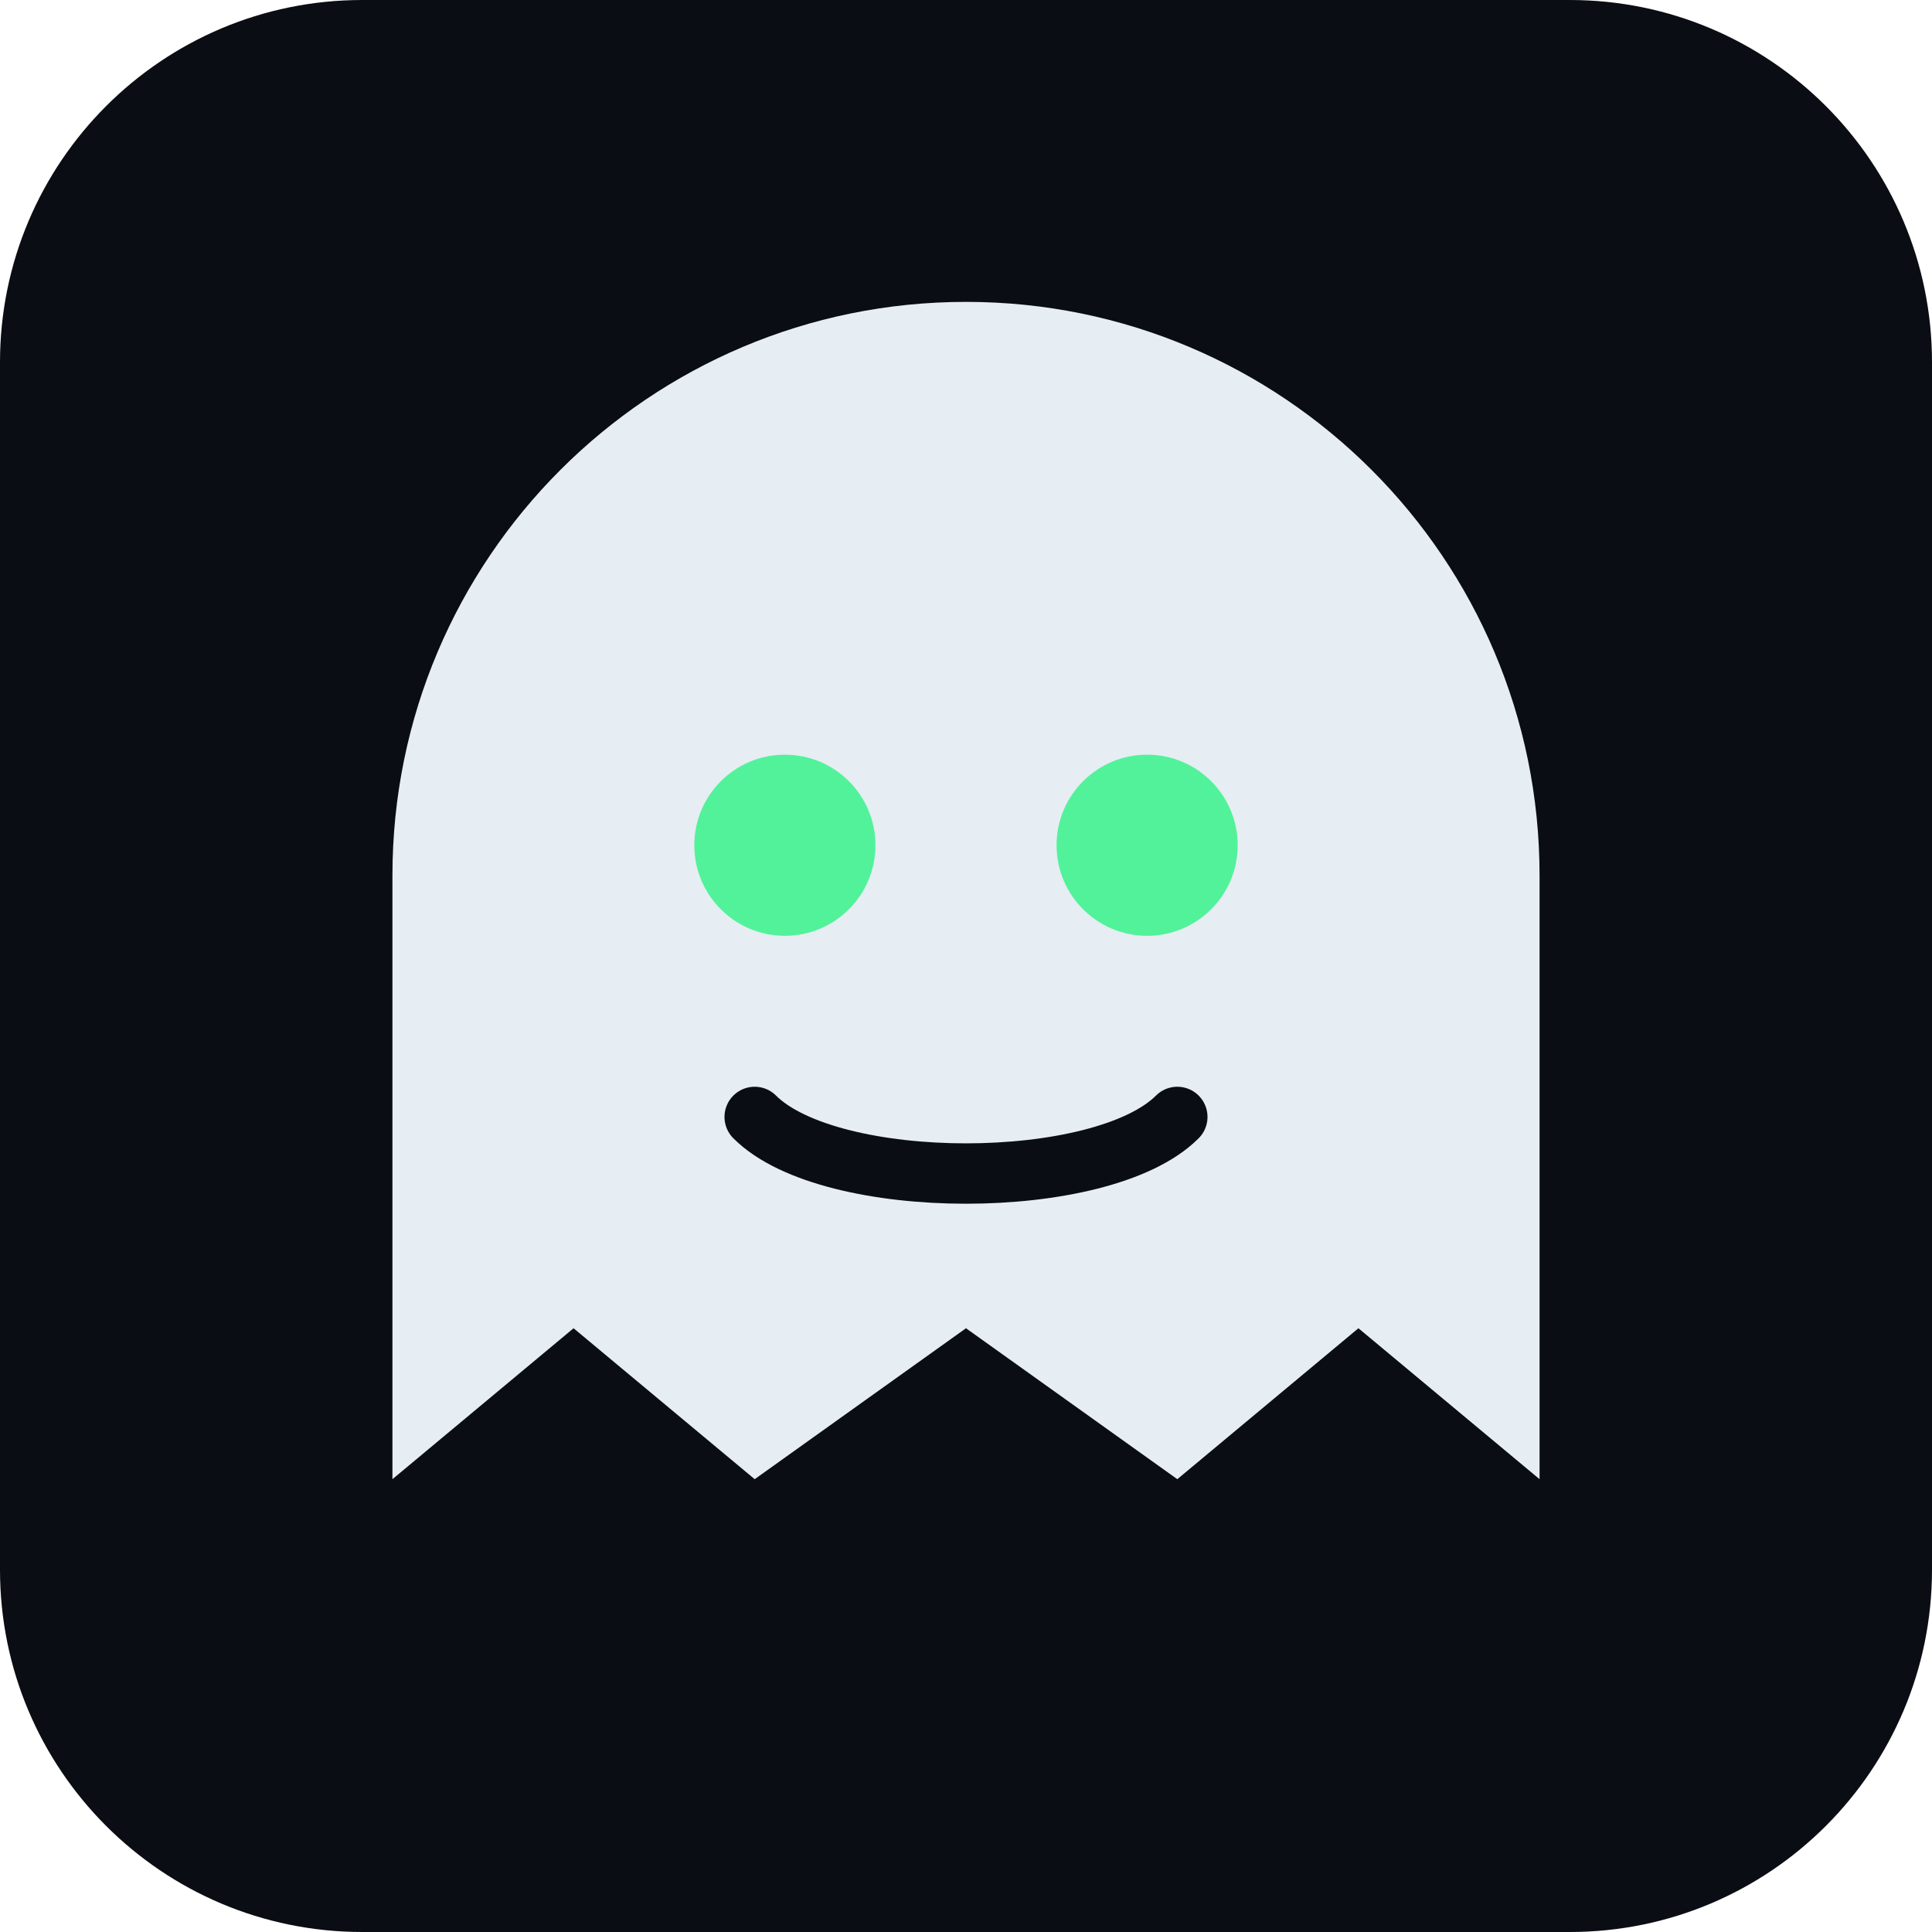
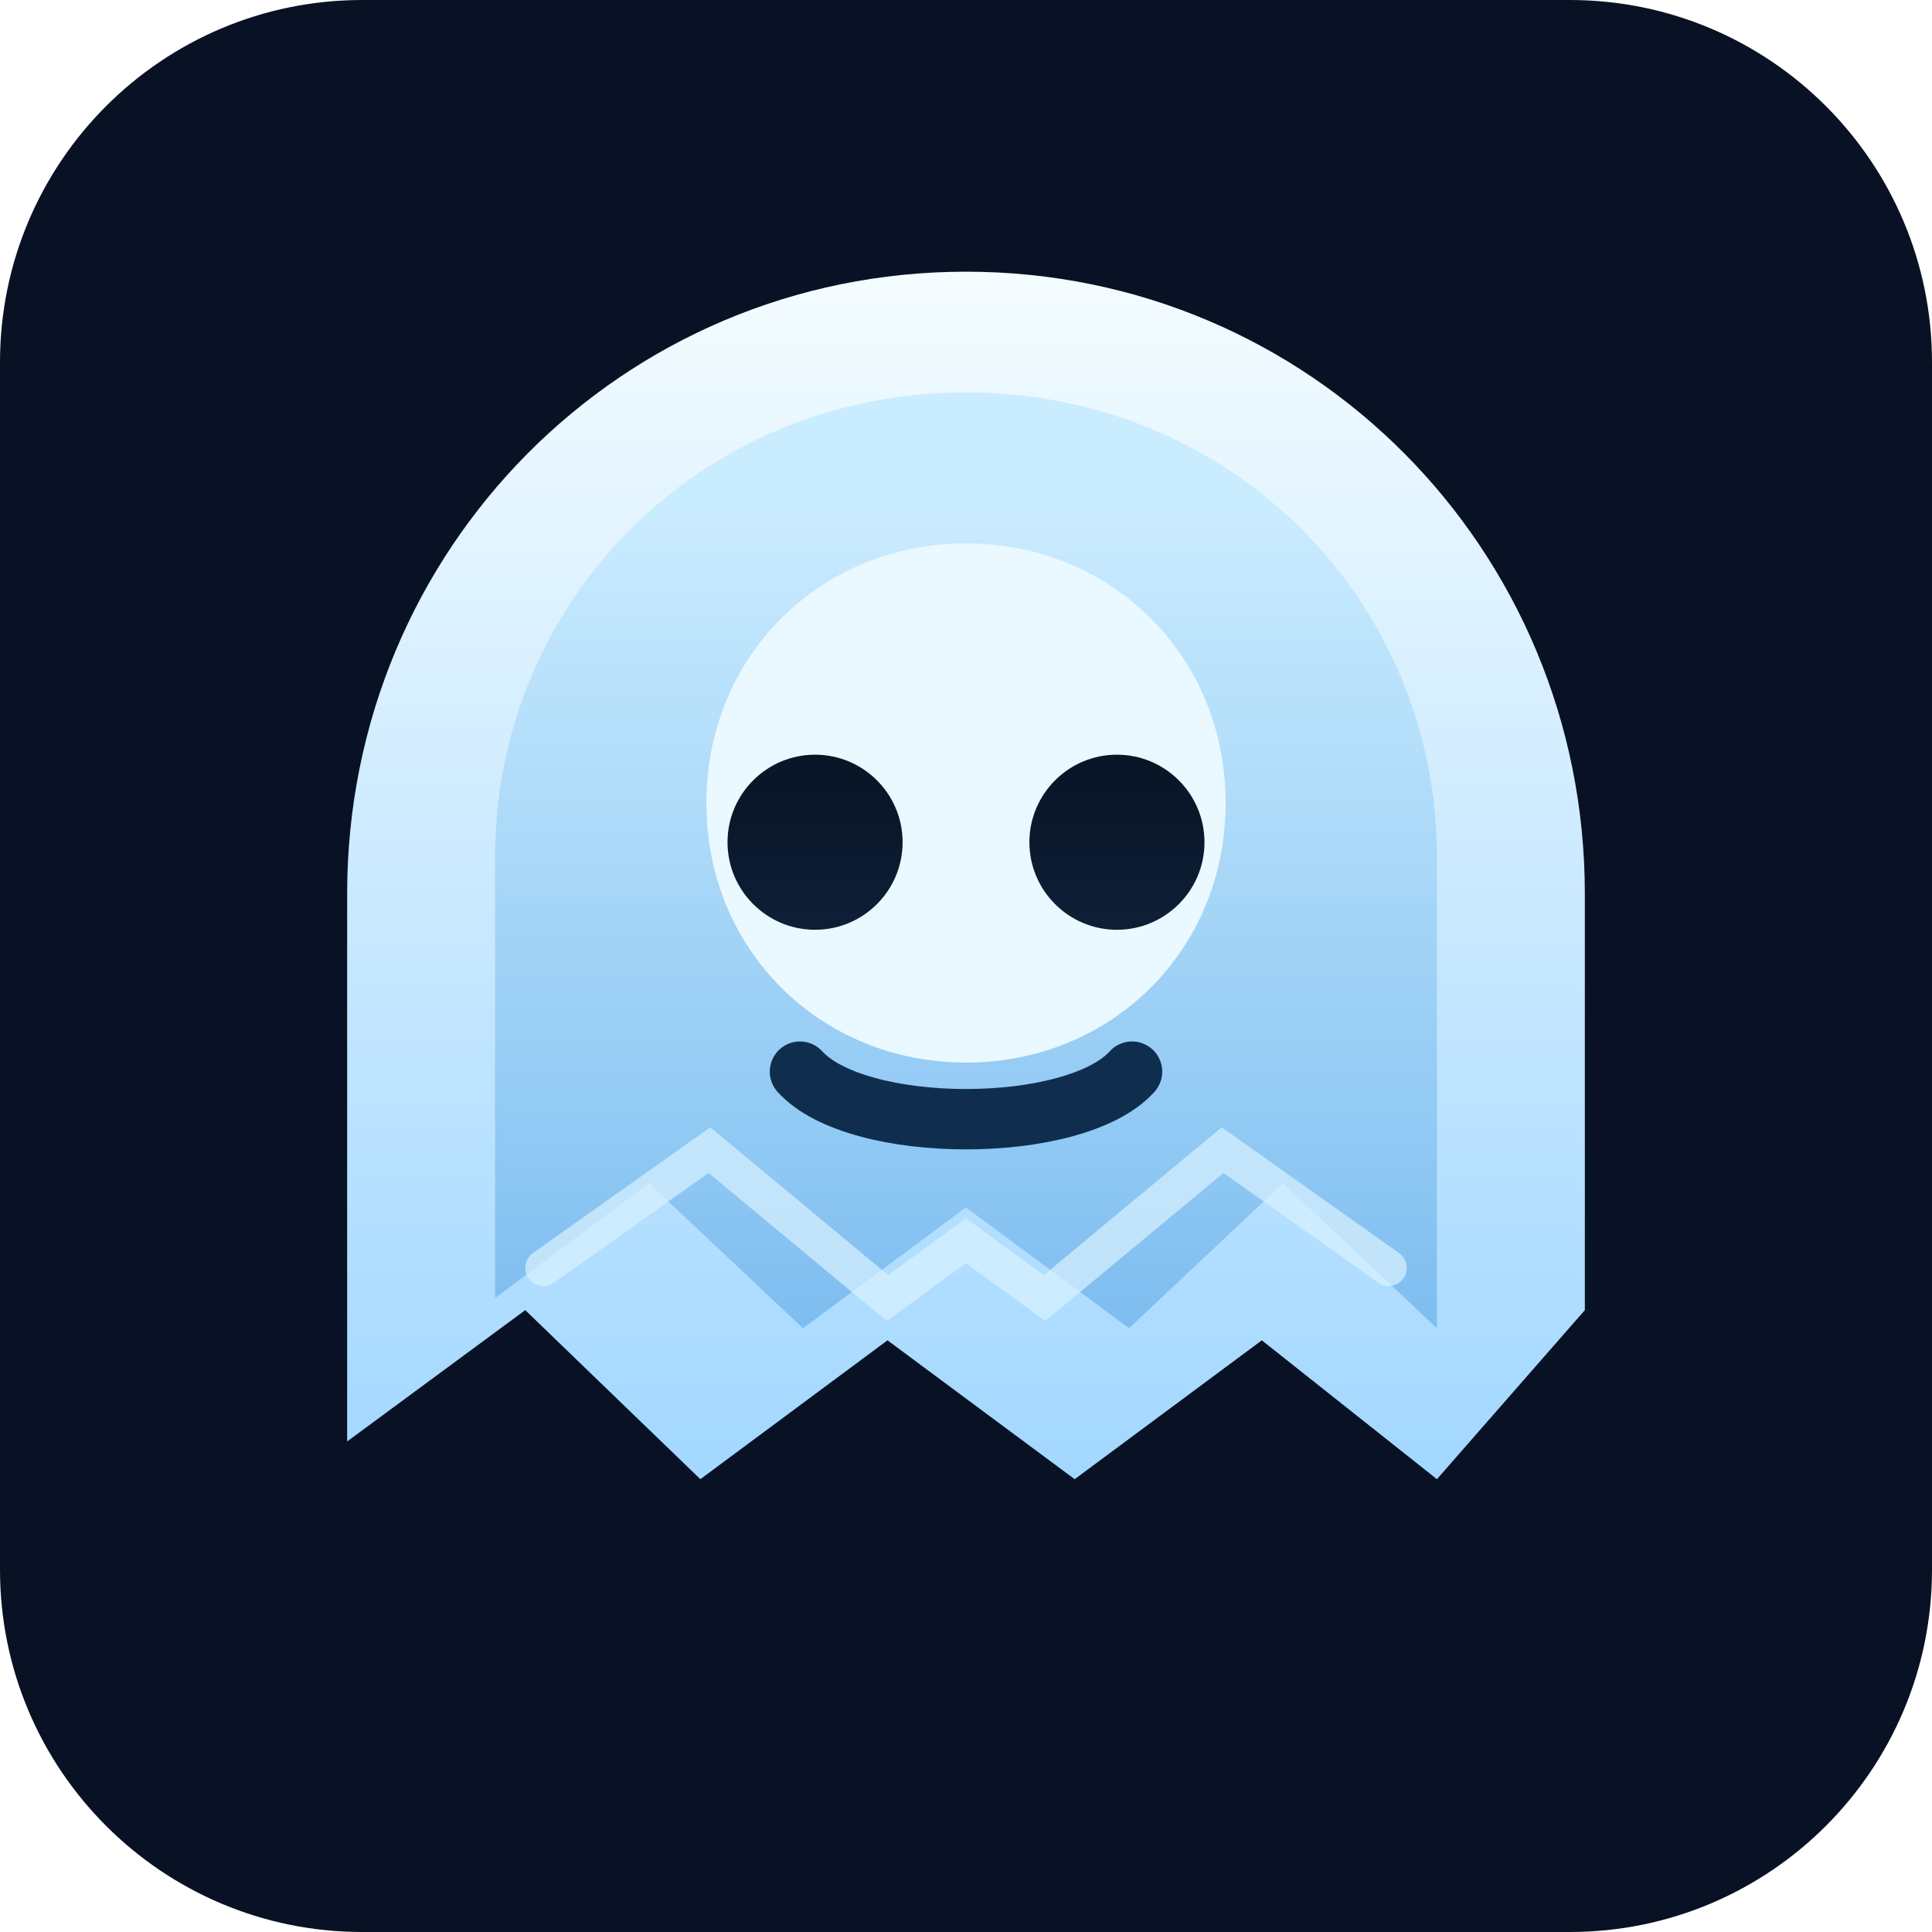
<svg xmlns="http://www.w3.org/2000/svg" width="128" height="128" viewBox="0 0 128 128" fill="none">
-   <rect width="128" height="128" rx="24" fill="#0A0D13" />
-   <path d="M64 20C43.013 20 26 37.013 26 58V98L38 88L50 98L64 88L78 98L90 88L102 98V58C102 37.013 84.987 20 64 20Z" fill="#E6EDF3" />
-   <circle cx="52" cy="56" r="6" fill="#52F29A" />
-   <circle cx="76" cy="56" r="6" fill="#52F29A" />
-   <path d="M50 74C55 79 73 79 78 74" stroke="#0A0D13" stroke-width="4" stroke-linecap="round" />
+   <defs>
+     <linearGradient id="ghostMain" x1="64" y1="18" x2="64" y2="116" gradientUnits="userSpaceOnUse">
+       <stop stop-color="#F4FCFF" />
+       <stop offset="1" stop-color="#90CFFF" />
+     </linearGradient>
+     <linearGradient id="ghostShade" x1="64" y1="34" x2="64" y2="112" gradientUnits="userSpaceOnUse">
+       <stop stop-color="#C8EBFF" />
+       <stop offset="1" stop-color="#5AA7E8" />
+     </linearGradient>
+     <linearGradient id="eyeGlow" x1="64" y1="52" x2="64" y2="68" gradientUnits="userSpaceOnUse">
+       <stop stop-color="#0A1528" />
+       <stop offset="1" stop-color="#0F2640" />
+     </linearGradient>
+   </defs>
+   <rect width="128" height="128" rx="24" fill="#081224" />
+   <path d="M64 18C41.2 18 23 36.4 23 59.2V95.5L34.8 86.8L46.4 98L58.8 88.8L71.2 98L83.6 88.8L95.2 98L105 86.8V59.2C105 36.4 86.8 18 64 18Z" fill="url(#ghostMain)" />
+   <path d="M64 26C46.4 26 32.8 39.8 32.8 56.8V86L43 78.4L53.2 88L64 80L74.8 88L85 78.4L95.2 88V56.8C95.2 39.8 81.6 26 64 26Z" fill="url(#ghostShade)" opacity=".95" />
+   <path d="M64 36C54.4 36 46.8 43.4 46.8 53.2C46.8 63 54.4 70.4 64 70.4C73.6 70.4 81.2 63 81.2 53.2C81.2 43.4 73.6 36 64 36Z" fill="#EAF8FF" />
+   <path d="M54 50C50.8 50 48.2 52.6 48.2 55.8C48.2 59 50.8 61.6 54 61.6C57.2 61.6 59.8 59 59.8 55.8C59.8 52.6 57.2 50 54 50Z" fill="url(#eyeGlow)" />
+   <path d="M74 50C70.8 50 68.2 52.6 68.2 55.8C68.2 59 70.8 61.6 74 61.6C77.2 61.6 79.8 59 79.8 55.8C79.8 52.6 77.2 50 74 50Z" fill="url(#eyeGlow)" />
+   <path d="M53 71C56.8 75.2 71.2 75.2 75 71" stroke="#0F2E4D" stroke-width="4" stroke-linecap="round" />
+   <path d="M36 84L47 76.2L58.8 86L64 82.2L69.2 86L81 76.2L92 84" stroke="#D9F2FF" stroke-opacity=".72" stroke-width="2.4" stroke-linecap="round" />
</svg>
